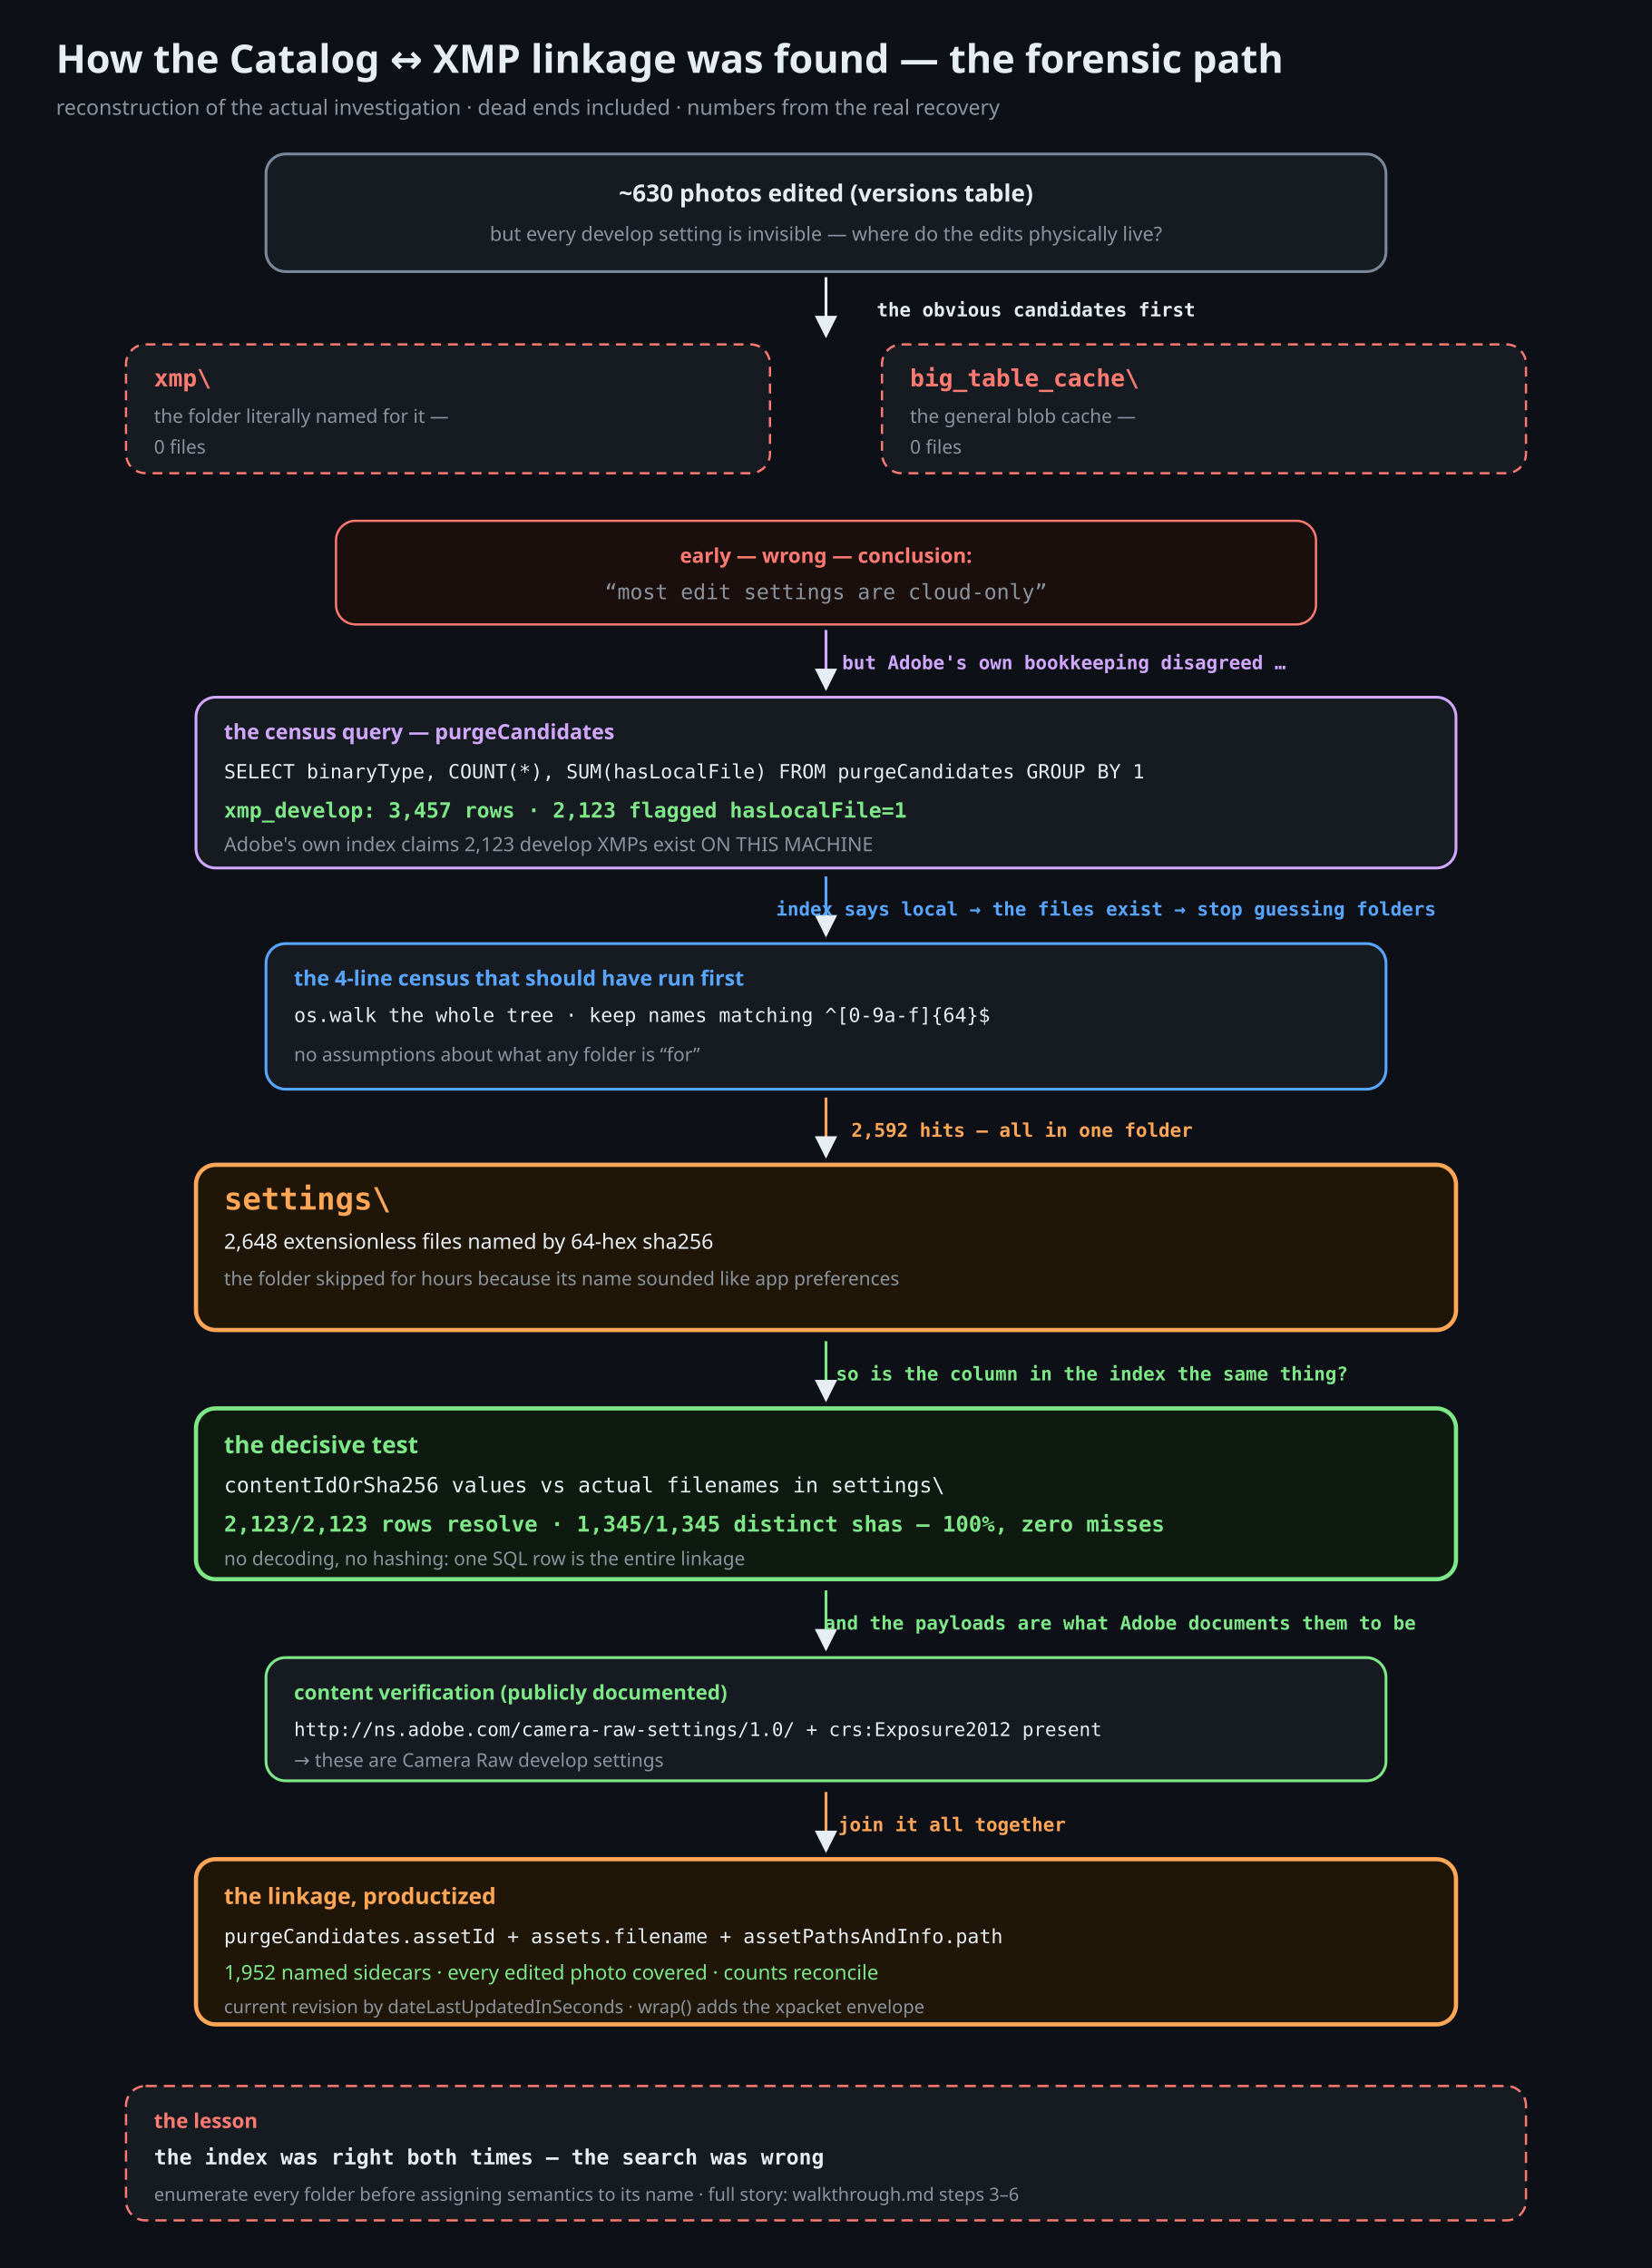
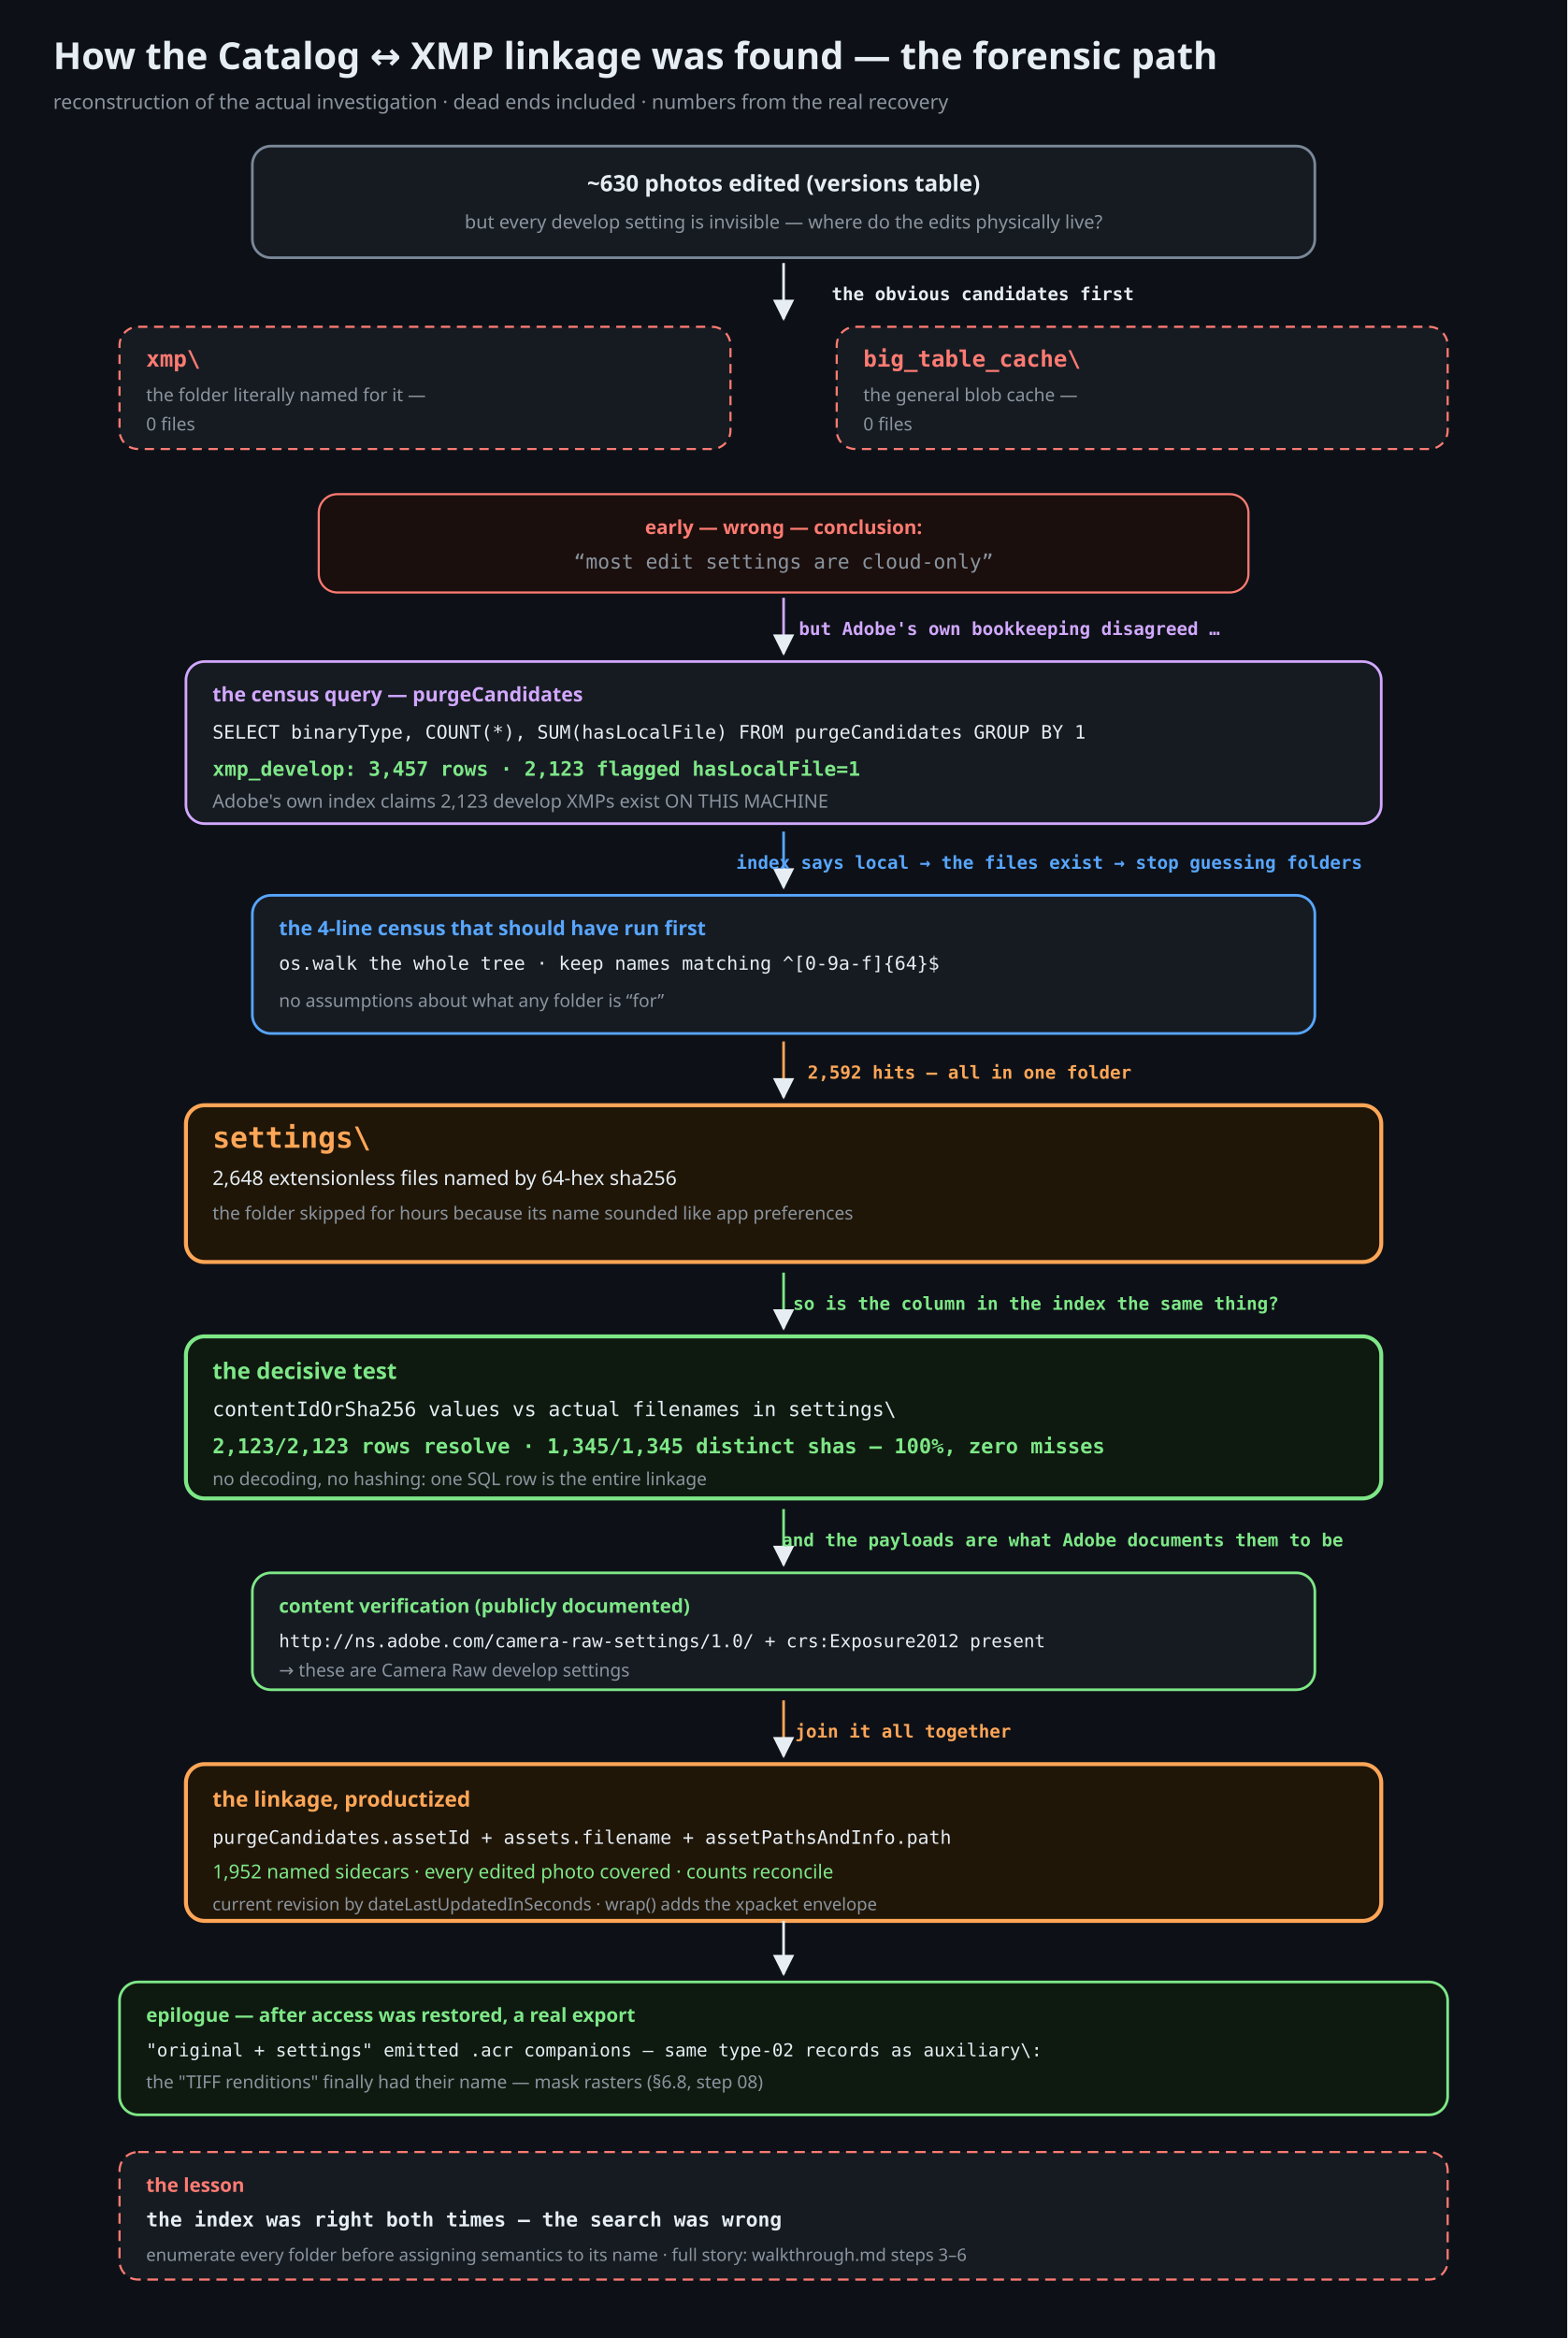
- <svg xmlns="http://www.w3.org/2000/svg" width="1180" height="1620" viewBox="0 0 1180 1620" font-family="'Segoe UI', sans-serif">
-   <rect width="1180" height="1620" fill="#0d1117" />
+ <svg xmlns="http://www.w3.org/2000/svg" width="1180" height="1760" viewBox="0 0 1180 1760" font-family="'Segoe UI', sans-serif">
+   <rect width="1180" height="1760" fill="#0d1117" />
  <defs>
    <marker id="arr" viewBox="0 0 10 10" refX="9" refY="5" markerWidth="8" markerHeight="8" orient="auto-start-reverse">
      <path d="M 0 0 L 10 5 L 0 10 z" fill="#e6edf3" />
    </marker>
  </defs>
  <text x="40" y="52" font-size="28" fill="#e6edf3" font-family="'Segoe UI', sans-serif" font-weight="bold" text-anchor="start">How the Catalog ↔ XMP linkage was found — the forensic path</text>
  <text x="40" y="82" font-size="15" fill="#8b949e" font-family="'Segoe UI', sans-serif" font-weight="normal" text-anchor="start">reconstruction of the actual investigation · dead ends included · numbers from the real recovery</text>
  <rect x="190" y="110" width="800" height="84" rx="14" fill="#161b22" stroke="#7A8899" stroke-width="2" />
  <text x="590" y="144" font-size="17" fill="#e6edf3" font-family="'Segoe UI', sans-serif" font-weight="bold" text-anchor="middle">~630 photos edited (versions table)</text>
  <text x="590" y="172" font-size="14" fill="#8b949e" font-family="'Segoe UI', sans-serif" font-weight="normal" text-anchor="middle">but every develop setting is invisible — where do the edits physically live?</text>
  <line x1="590" y1="198" x2="590" y2="240" stroke="#e6edf3" stroke-width="2" marker-end="url(#arr)" />
  <text x="740" y="226" font-size="13.5" fill="#e6edf3" font-family="Consolas, 'Cascadia Mono', monospace" font-weight="bold" text-anchor="middle">the obvious candidates first</text>
  <rect x="90" y="246" width="460" height="92" rx="14" fill="#161b22" stroke="#ff7b72" stroke-width="1.6" stroke-dasharray="7 5" />
  <text x="110" y="276" font-size="17" fill="#ff7b72" font-family="Consolas, 'Cascadia Mono', monospace" font-weight="bold" text-anchor="start">xmp\</text>
  <text x="110" y="302" font-size="13.5" fill="#8b949e" font-family="'Segoe UI', sans-serif" font-weight="normal" text-anchor="start">the folder literally named for it —</text>
  <text x="110" y="324" font-size="13.5" fill="#8b949e" font-family="'Segoe UI', sans-serif" font-weight="normal" text-anchor="start">0 files</text>
  <rect x="630" y="246" width="460" height="92" rx="14" fill="#161b22" stroke="#ff7b72" stroke-width="1.6" stroke-dasharray="7 5" />
  <text x="650" y="276" font-size="17" fill="#ff7b72" font-family="Consolas, 'Cascadia Mono', monospace" font-weight="bold" text-anchor="start">big_table_cache\</text>
  <text x="650" y="302" font-size="13.5" fill="#8b949e" font-family="'Segoe UI', sans-serif" font-weight="normal" text-anchor="start">the general blob cache —</text>
  <text x="650" y="324" font-size="13.5" fill="#8b949e" font-family="'Segoe UI', sans-serif" font-weight="normal" text-anchor="start">0 files</text>
  <rect x="240" y="372" width="700" height="74" rx="14" fill="#1a0f0d" stroke="#ff7b72" stroke-width="1.6" />
  <text x="590" y="402" font-size="14.5" fill="#ff7b72" font-family="'Segoe UI', sans-serif" font-weight="bold" text-anchor="middle">early — wrong — conclusion:</text>
  <text x="590" y="428" font-size="15" fill="#8b949e" font-family="Consolas, 'Cascadia Mono', monospace" font-weight="normal" text-anchor="middle">“most edit settings are cloud-only”</text>
  <line x1="590" y1="450" x2="590" y2="492" stroke="#d2a8ff" stroke-width="2" marker-end="url(#arr)" />
  <text x="760" y="478" font-size="13.5" fill="#d2a8ff" font-family="Consolas, 'Cascadia Mono', monospace" font-weight="bold" text-anchor="middle">but Adobe's own bookkeeping disagreed …</text>
  <rect x="140" y="498" width="900" height="122" rx="14" fill="#161b22" stroke="#d2a8ff" stroke-width="2" />
  <text x="160" y="528" font-size="15" fill="#d2a8ff" font-family="'Segoe UI', sans-serif" font-weight="bold" text-anchor="start">the census query — purgeCandidates</text>
  <text x="160" y="556" font-size="14" fill="#e6edf3" font-family="Consolas, 'Cascadia Mono', monospace" font-weight="normal" text-anchor="start">SELECT binaryType, COUNT(*), SUM(hasLocalFile) FROM purgeCandidates GROUP BY 1</text>
  <text x="160" y="584" font-size="15" fill="#7ee787" font-family="Consolas, 'Cascadia Mono', monospace" font-weight="bold" text-anchor="start">xmp_develop:  3,457 rows  ·  2,123 flagged hasLocalFile=1</text>
  <text x="160" y="608" font-size="14" fill="#8b949e" font-family="'Segoe UI', sans-serif" font-weight="normal" text-anchor="start">Adobe's own index claims 2,123 develop XMPs exist ON THIS MACHINE</text>
  <line x1="590" y1="626" x2="590" y2="668" stroke="#58a6ff" stroke-width="2" marker-end="url(#arr)" />
  <text x="790" y="654" font-size="13.5" fill="#58a6ff" font-family="Consolas, 'Cascadia Mono', monospace" font-weight="bold" text-anchor="middle">index says local → the files exist → stop guessing folders</text>
  <rect x="190" y="674" width="800" height="104" rx="14" fill="#161b22" stroke="#58a6ff" stroke-width="2" />
  <text x="210" y="704" font-size="15" fill="#58a6ff" font-family="'Segoe UI', sans-serif" font-weight="bold" text-anchor="start">the 4-line census that should have run first</text>
  <text x="210" y="730" font-size="14" fill="#e6edf3" font-family="Consolas, 'Cascadia Mono', monospace" font-weight="normal" text-anchor="start">os.walk the whole tree · keep names matching ^[0-9a-f]{64}$</text>
  <text x="210" y="758" font-size="13.5" fill="#8b949e" font-family="'Segoe UI', sans-serif" font-weight="normal" text-anchor="start">no assumptions about what any folder is “for”</text>
  <line x1="590" y1="784" x2="590" y2="826" stroke="#ffa657" stroke-width="2" marker-end="url(#arr)" />
  <text x="730" y="812" font-size="13.5" fill="#ffa657" font-family="Consolas, 'Cascadia Mono', monospace" font-weight="bold" text-anchor="middle">2,592 hits — all in one folder</text>
  <rect x="140" y="832" width="900" height="118" rx="14" fill="#1f1608" stroke="#ffa657" stroke-width="3" />
  <text x="160" y="864" font-size="22" fill="#ffa657" font-family="Consolas, 'Cascadia Mono', monospace" font-weight="bold" text-anchor="start">settings\</text>
  <text x="160" y="892" font-size="15" fill="#e6edf3" font-family="'Segoe UI', sans-serif" font-weight="normal" text-anchor="start">2,648 extensionless files named by 64-hex sha256</text>
  <text x="160" y="918" font-size="13.5" fill="#8b949e" font-family="'Segoe UI', sans-serif" font-weight="normal" text-anchor="start">the folder skipped for hours because its name sounded like app preferences</text>
  <text x="160" y="938" font-size="12" fill="#8b949e" font-family="'Segoe UI', sans-serif" font-weight="normal" text-anchor="start" />
  <line x1="590" y1="958" x2="590" y2="1000" stroke="#7ee787" stroke-width="2" marker-end="url(#arr)" />
  <text x="780" y="986" font-size="13.5" fill="#7ee787" font-family="Consolas, 'Cascadia Mono', monospace" font-weight="bold" text-anchor="middle">so is the column in the index the same thing?</text>
  <rect x="140" y="1006" width="900" height="122" rx="14" fill="#0e1a10" stroke="#7ee787" stroke-width="3" />
  <text x="160" y="1038" font-size="17" fill="#7ee787" font-family="'Segoe UI', sans-serif" font-weight="bold" text-anchor="start">the decisive test</text>
  <text x="160" y="1066" font-size="15" fill="#e6edf3" font-family="Consolas, 'Cascadia Mono', monospace" font-weight="normal" text-anchor="start">contentIdOrSha256 values  vs  actual filenames in settings\</text>
  <text x="160" y="1094" font-size="15.5" fill="#7ee787" font-family="Consolas, 'Cascadia Mono', monospace" font-weight="bold" text-anchor="start">2,123/2,123 rows resolve · 1,345/1,345 distinct shas — 100%, zero misses</text>
  <text x="160" y="1118" font-size="13.5" fill="#8b949e" font-family="'Segoe UI', sans-serif" font-weight="normal" text-anchor="start">no decoding, no hashing: one SQL row is the entire linkage</text>
  <line x1="590" y1="1136" x2="590" y2="1178" stroke="#7ee787" stroke-width="2" marker-end="url(#arr)" />
  <text x="800" y="1164" font-size="13.5" fill="#7ee787" font-family="Consolas, 'Cascadia Mono', monospace" font-weight="bold" text-anchor="middle">and the payloads are what Adobe documents them to be</text>
  <rect x="190" y="1184" width="800" height="88" rx="14" fill="#161b22" stroke="#7ee787" stroke-width="2" />
  <text x="210" y="1214" font-size="14.5" fill="#7ee787" font-family="'Segoe UI', sans-serif" font-weight="bold" text-anchor="start">content verification (publicly documented)</text>
  <text x="210" y="1240" font-size="13.5" fill="#e6edf3" font-family="Consolas, 'Cascadia Mono', monospace" font-weight="normal" text-anchor="start">http://ns.adobe.com/camera-raw-settings/1.0/  +  crs:Exposure2012 present</text>
  <text x="210" y="1262" font-size="13.5" fill="#8b949e" font-family="'Segoe UI', sans-serif" font-weight="normal" text-anchor="start">→ these are Camera Raw develop settings</text>
  <line x1="590" y1="1280" x2="590" y2="1322" stroke="#ffa657" stroke-width="2" marker-end="url(#arr)" />
  <text x="680" y="1308" font-size="13.5" fill="#ffa657" font-family="Consolas, 'Cascadia Mono', monospace" font-weight="bold" text-anchor="middle">join it all together</text>
  <rect x="140" y="1328" width="900" height="118" rx="14" fill="#1f1608" stroke="#ffa657" stroke-width="3" />
  <text x="160" y="1360" font-size="16" fill="#ffa657" font-family="'Segoe UI', sans-serif" font-weight="bold" text-anchor="start">the linkage, productized</text>
  <text x="160" y="1388" font-size="14" fill="#e6edf3" font-family="Consolas, 'Cascadia Mono', monospace" font-weight="normal" text-anchor="start">purgeCandidates.assetId + assets.filename + assetPathsAndInfo.path</text>
  <text x="160" y="1414" font-size="14.5" fill="#7ee787" font-family="'Segoe UI', sans-serif" font-weight="normal" text-anchor="start">1,952 named sidecars · every edited photo covered · counts reconcile</text>
  <text x="160" y="1438" font-size="13" fill="#8b949e" font-family="'Segoe UI', sans-serif" font-weight="normal" text-anchor="start">current revision by dateLastUpdatedInSeconds · wrap() adds the xpacket envelope</text>
-   <rect x="90" y="1490" width="1000" height="96" rx="14" fill="#161b22" stroke="#ff7b72" stroke-width="1.6" stroke-dasharray="8 5" />
-   <text x="110" y="1520" font-size="14.5" fill="#ff7b72" font-family="'Segoe UI', sans-serif" font-weight="bold" text-anchor="start">the lesson</text>
-   <text x="110" y="1546" font-size="15" fill="#e6edf3" font-family="Consolas, 'Cascadia Mono', monospace" font-weight="bold" text-anchor="start">the index was right both times — the search was wrong</text>
-   <text x="110" y="1572" font-size="13" fill="#8b949e" font-family="'Segoe UI', sans-serif" font-weight="normal" text-anchor="start">enumerate every folder before assigning semantics to its name · full story: walkthrough.md steps 3–6</text>
+   <line x1="590" y1="1446" x2="590" y2="1486" stroke="#e6edf3" stroke-width="2" marker-end="url(#arr)" />
+   <rect x="90" y="1492" width="1000" height="100" rx="14" fill="#0e1a10" stroke="#7ee787" stroke-width="2" />
+   <text x="110" y="1522" font-size="14.5" fill="#7ee787" font-family="'Segoe UI', sans-serif" font-weight="bold" text-anchor="start">epilogue — after access was restored, a real export</text>
+   <text x="110" y="1548" font-size="13.5" fill="#e6edf3" font-family="Consolas, 'Cascadia Mono', monospace" font-weight="normal" text-anchor="start">"original + settings" emitted .acr companions — same type-02 records as auxiliary\:</text>
+   <text x="110" y="1572" font-size="13.5" fill="#8b949e" font-family="'Segoe UI', sans-serif" font-weight="normal" text-anchor="start">the "TIFF renditions" finally had their name — mask rasters (§6.8, step 08)</text>
+   <rect x="90" y="1620" width="1000" height="96" rx="14" fill="#161b22" stroke="#ff7b72" stroke-width="1.6" stroke-dasharray="8 5" />
+   <text x="110" y="1650" font-size="14.5" fill="#ff7b72" font-family="'Segoe UI', sans-serif" font-weight="bold" text-anchor="start">the lesson</text>
+   <text x="110" y="1676" font-size="15" fill="#e6edf3" font-family="Consolas, 'Cascadia Mono', monospace" font-weight="bold" text-anchor="start">the index was right both times — the search was wrong</text>
+   <text x="110" y="1702" font-size="13" fill="#8b949e" font-family="'Segoe UI', sans-serif" font-weight="normal" text-anchor="start">enumerate every folder before assigning semantics to its name · full story: walkthrough.md steps 3–6</text>
</svg>
